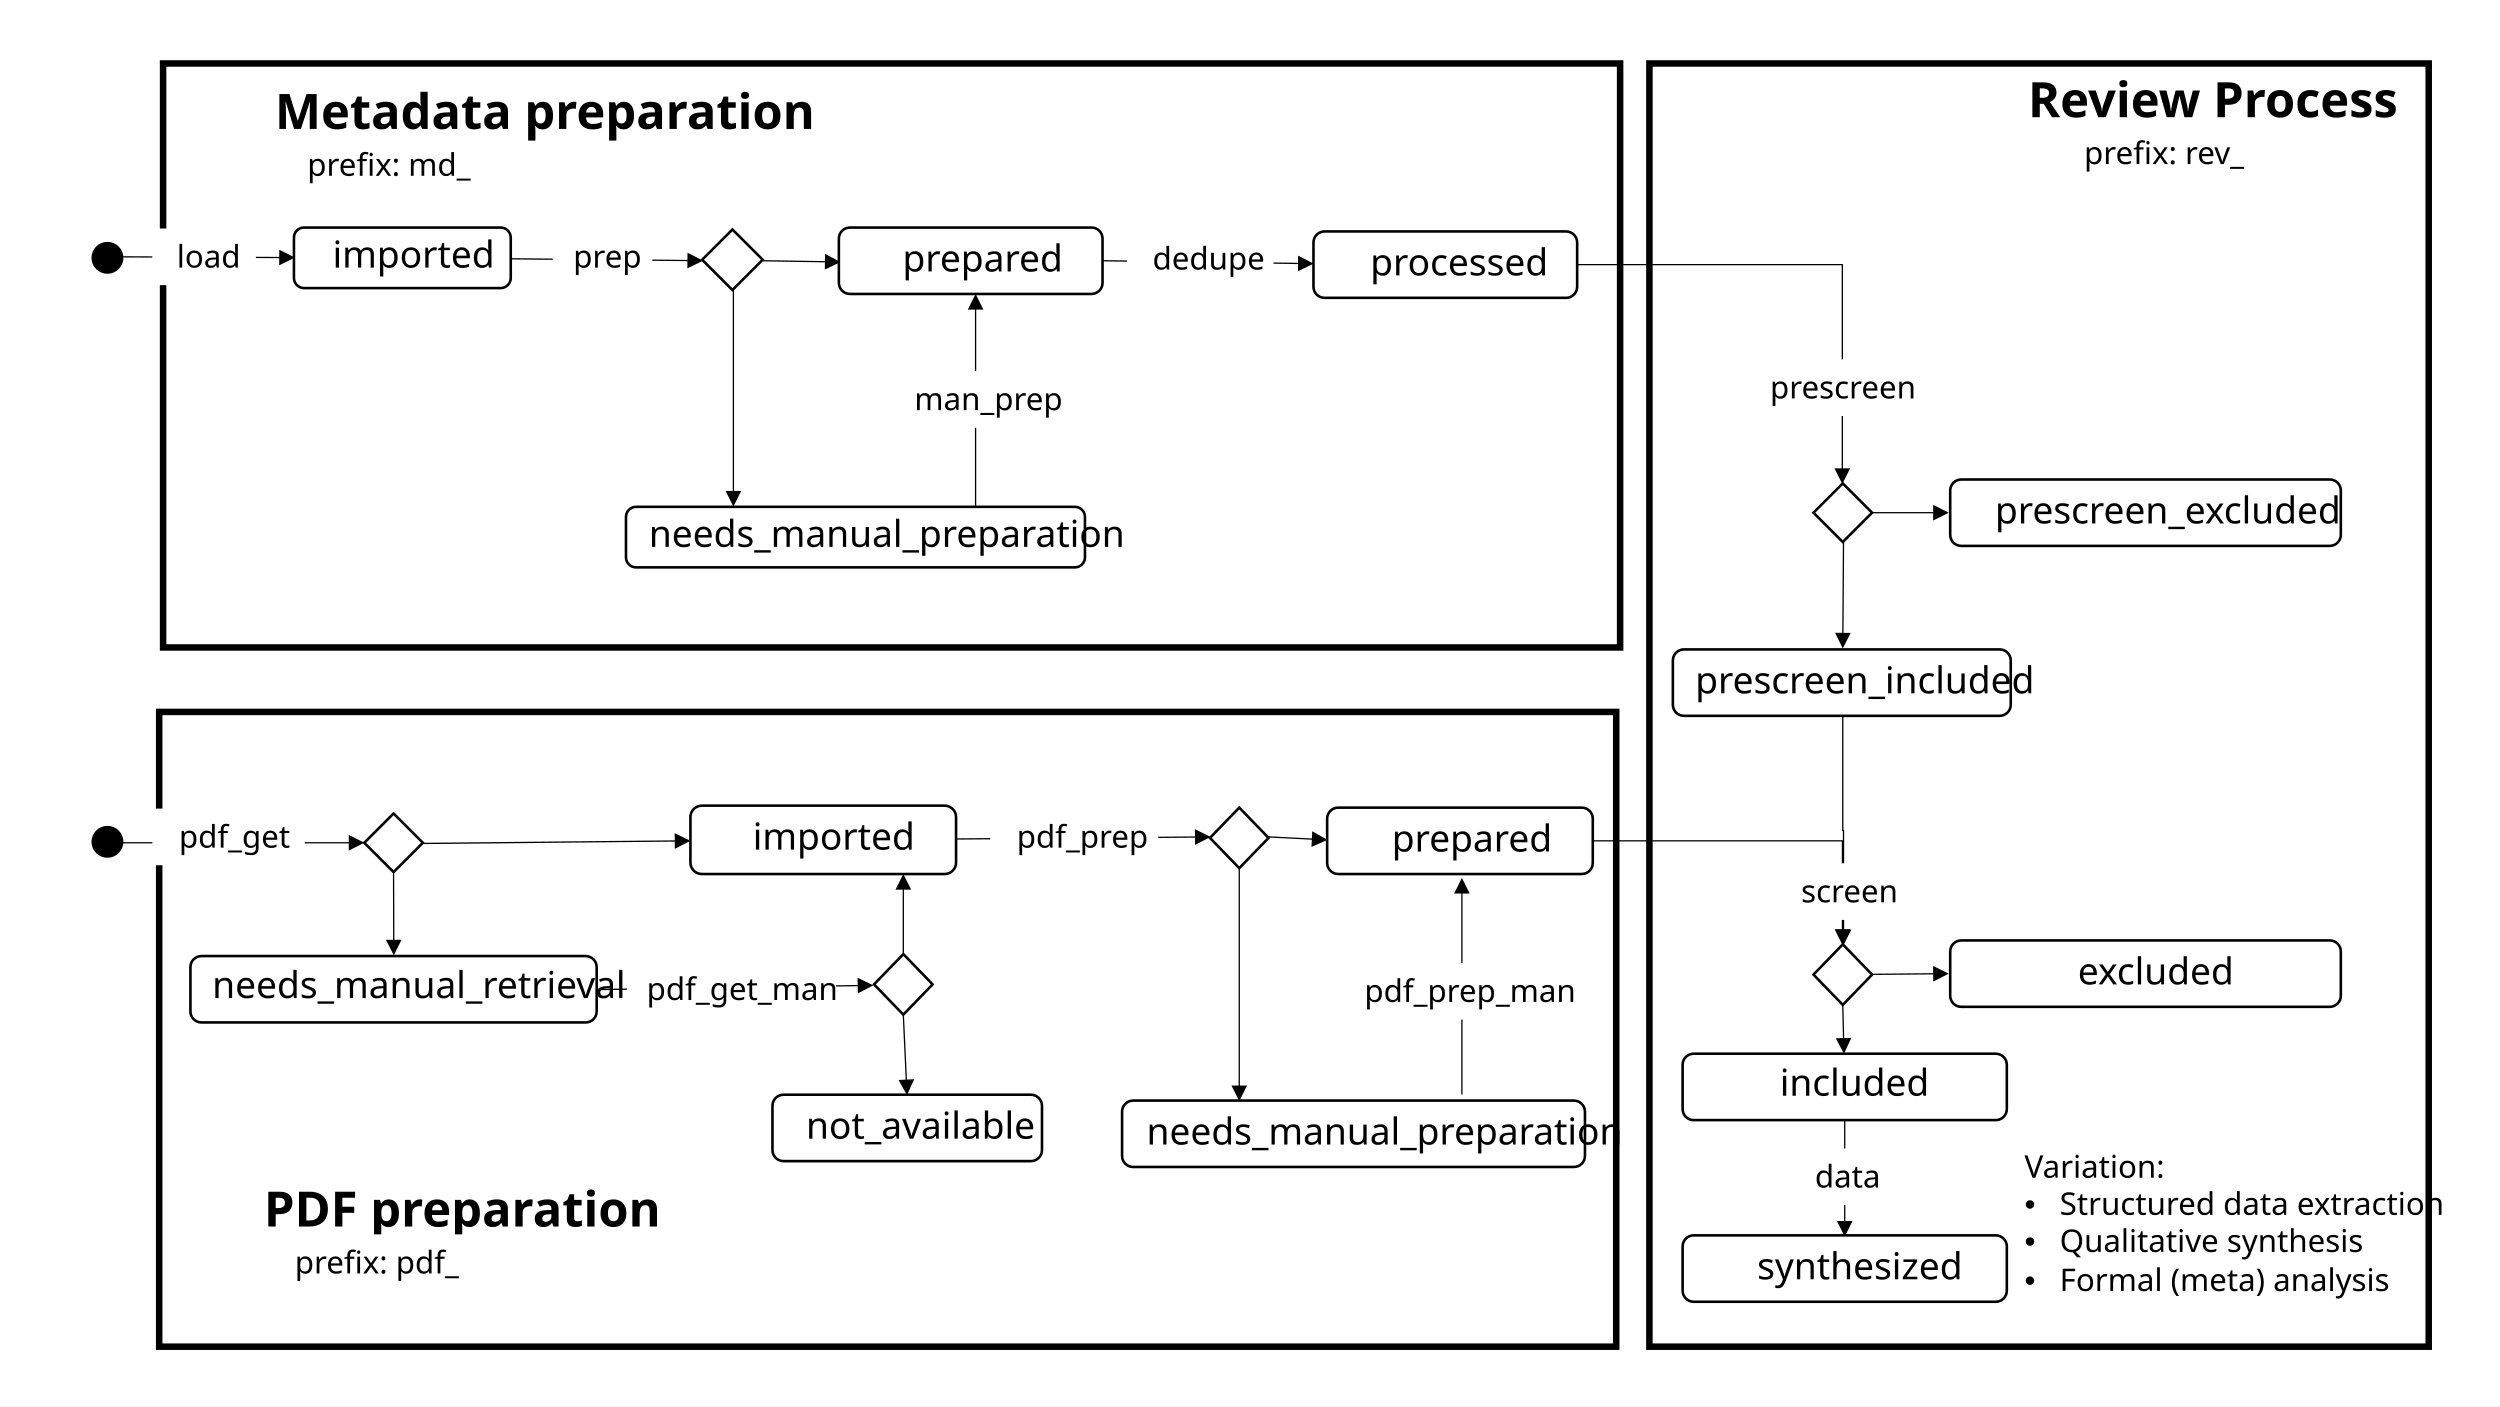
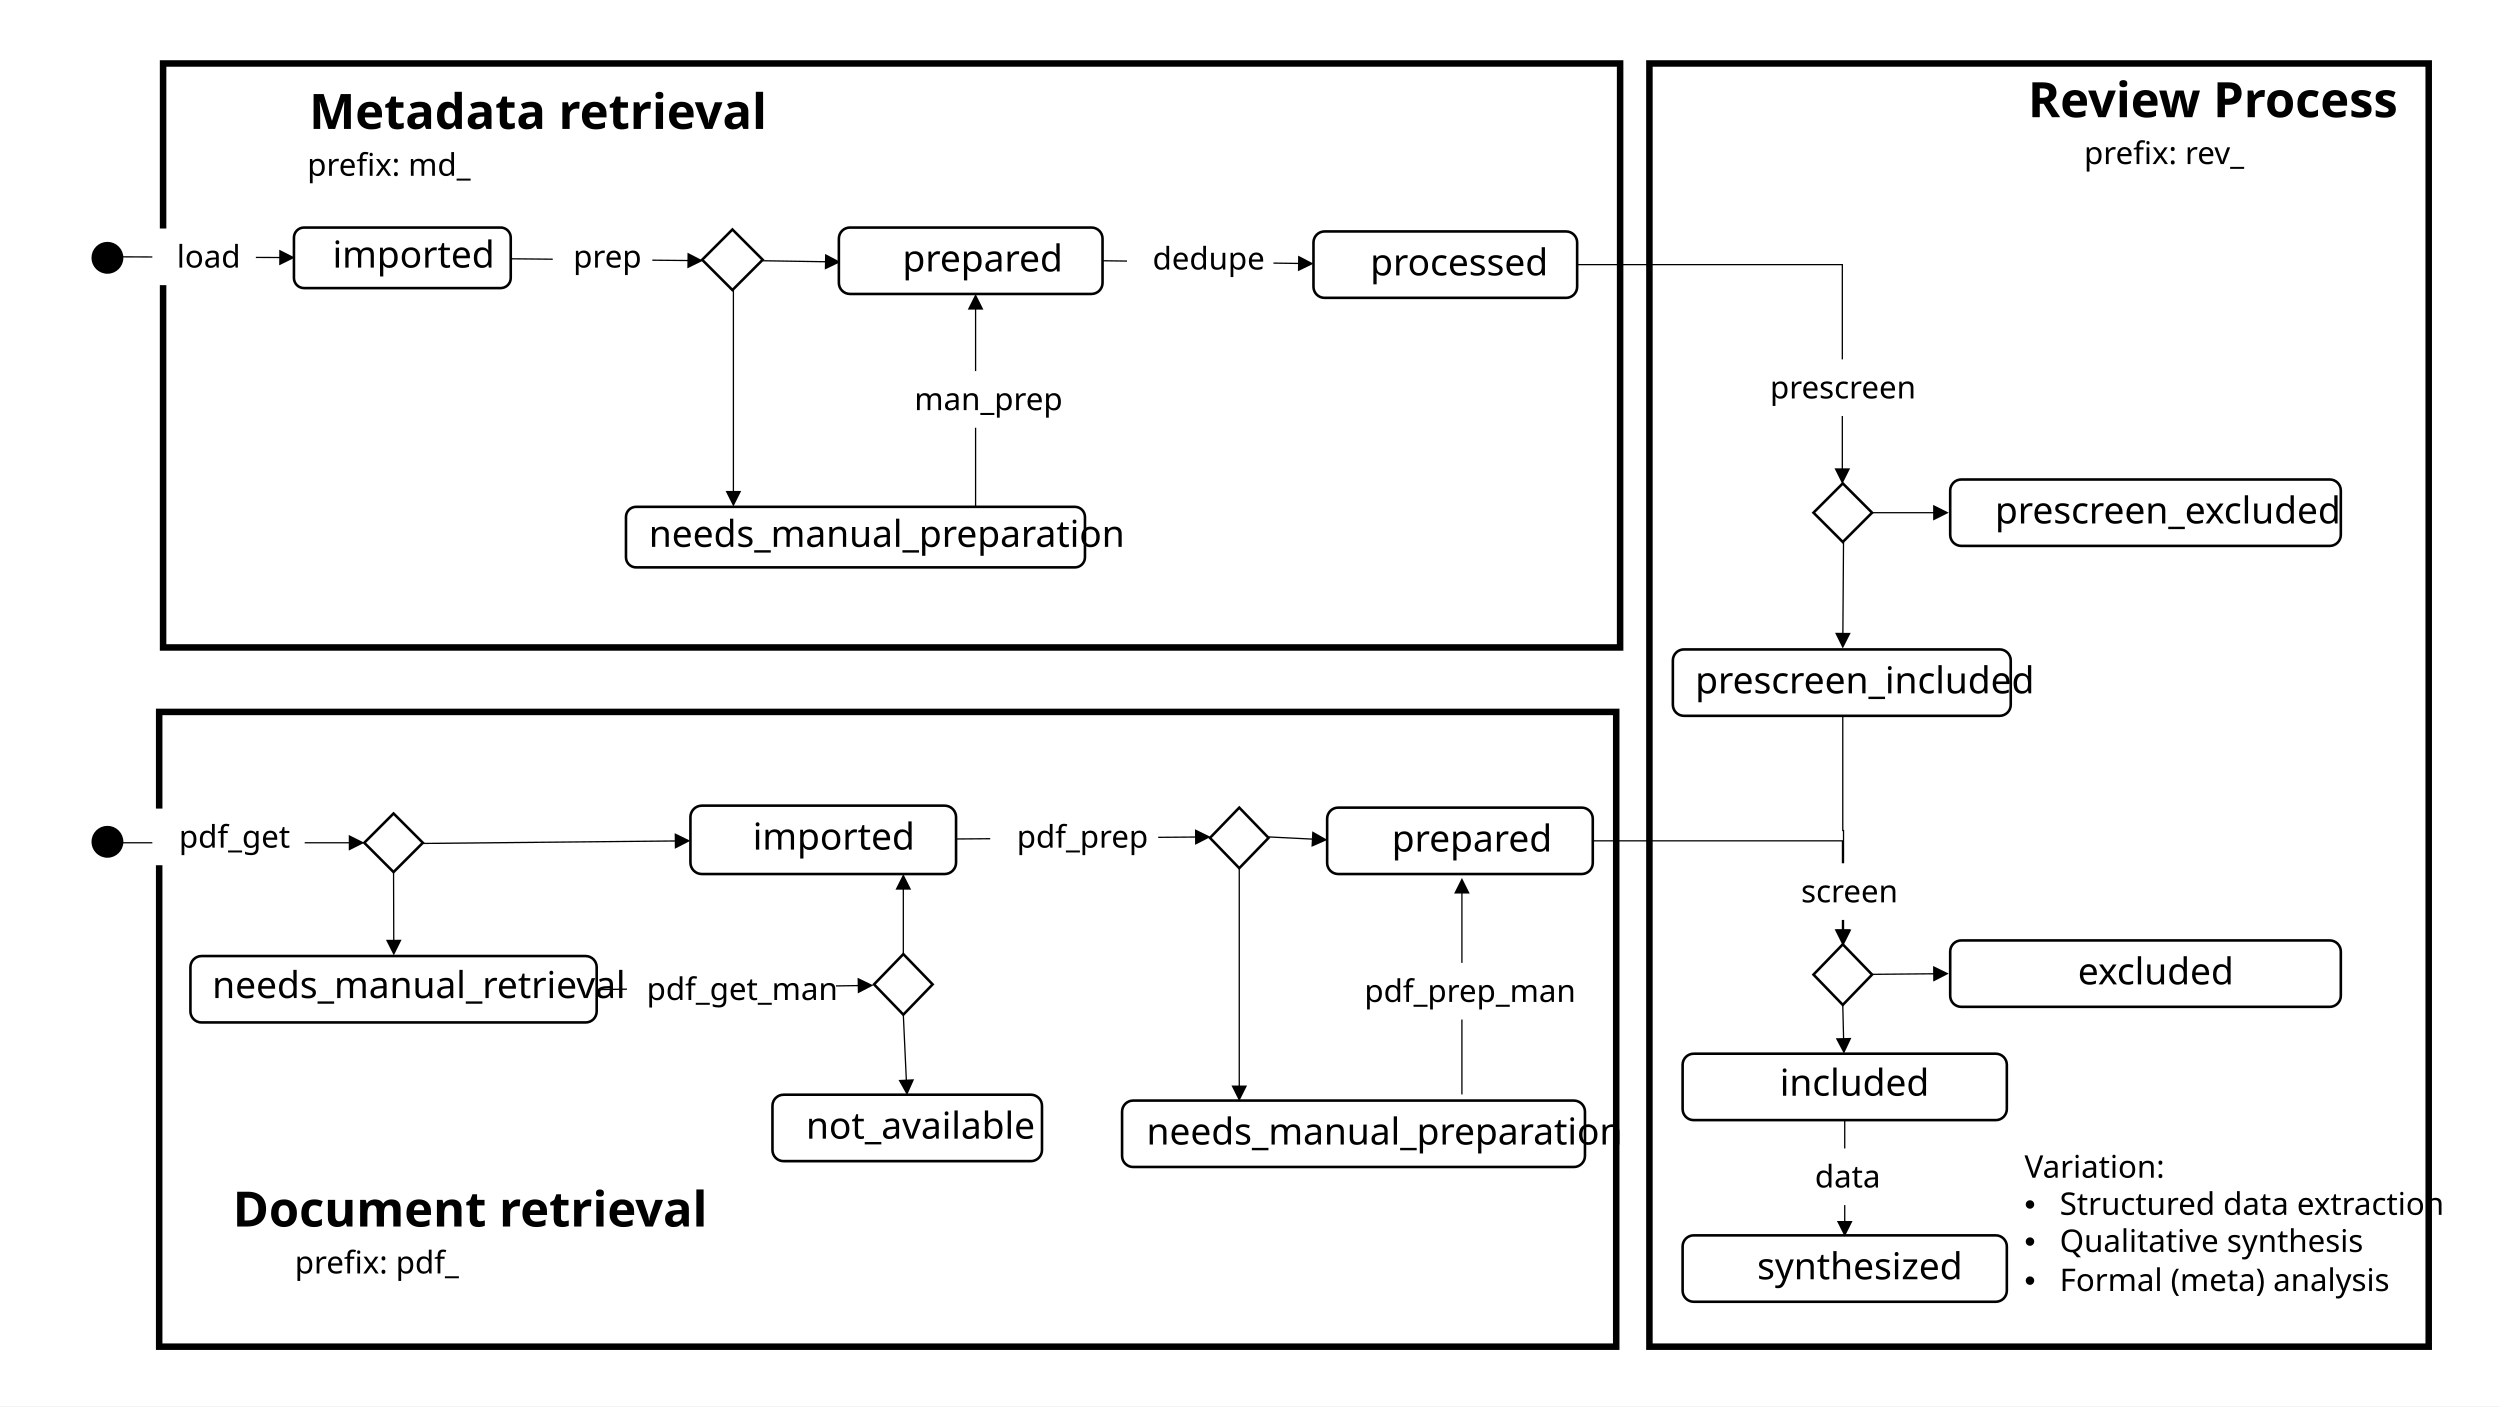
<svg xmlns="http://www.w3.org/2000/svg" width="1280" height="720" overflow="hidden">
  <defs>
    <clipPath id="clip0">
      <rect x="0" y="0" width="1280" height="720" />
    </clipPath>
  </defs>
  <g clip-path="url(#clip0)">
    <rect x="0" y="0" width="1280" height="720" fill="#FFFFFF" />
    <path d="M261.503 132.167 353.298 133.07 353.291 133.737 261.497 132.833ZM352 129.391 359.961 133.469 351.922 137.39Z" />
    <path d="M359.5 133 375 117.5 390.5 133 375 148.5Z" stroke="#000000" stroke-width="1.333" stroke-miterlimit="8" fill="#FFFFFF" fill-rule="evenodd" />
    <path d="M390.505 133.167 423.708 133.699 423.697 134.366 390.495 133.833ZM422.434 130.012 430.368 134.139 422.305 138.011Z" />
    <path d="M429.5 122.167C429.5 119.037 432.037 116.5 435.167 116.5L558.833 116.5C561.963 116.5 564.5 119.037 564.5 122.167L564.5 144.833C564.5 147.963 561.963 150.5 558.833 150.5L435.167 150.5C432.037 150.5 429.5 147.963 429.5 144.833Z" stroke="#000000" stroke-width="1.333" stroke-miterlimit="8" fill="#FFFFFF" fill-rule="evenodd" />
    <text font-family="Calibri,Calibri_MSFontService,sans-serif" font-weight="400" font-size="19" transform="translate(462.079 139)">prepared</text>
    <path d="M672.5 124.167C672.5 121.037 675.037 118.5 678.167 118.5L801.833 118.5C804.963 118.5 807.5 121.037 807.5 124.167L807.5 146.833C807.5 149.963 804.963 152.5 801.833 152.5L678.167 152.5C675.037 152.5 672.5 149.963 672.5 146.833Z" stroke="#000000" stroke-width="1.333" stroke-miterlimit="8" fill="#FFFFFF" fill-rule="evenodd" />
    <text font-family="Calibri,Calibri_MSFontService,sans-serif" font-weight="400" font-size="19" transform="translate(701.552 141)">processed</text>
    <path d="M564.505 133.167 665.923 134.565 665.914 135.232 564.495 133.833ZM664.64 130.881 672.584 134.99 664.53 138.88Z" />
    <rect x="577" y="118" width="75" height="30" fill="#FFFFFF" />
    <text font-family="Calibri,Calibri_MSFontService,sans-serif" font-weight="400" font-size="16" transform="translate(590.118 138)">dedupe</text>
    <path d="M353.5 418.333C353.5 415.112 356.112 412.5 359.333 412.5L483.667 412.5C486.888 412.5 489.5 415.112 489.5 418.333L489.5 441.667C489.5 444.888 486.888 447.5 483.667 447.5L359.333 447.5C356.112 447.5 353.5 444.888 353.5 441.667Z" stroke="#000000" stroke-width="1.333" stroke-miterlimit="8" fill="#FFFFFF" fill-rule="evenodd" />
    <text font-family="Calibri,Calibri_MSFontService,sans-serif" font-weight="400" font-size="19" transform="translate(385.424 435)">imported</text>
    <path d="M0.003-0.333 123.69 0.674 123.685 1.341-0.003 0.333ZM122.387-3.003 130.354 1.062 122.322 4.996Z" transform="matrix(1 0 0 -1 489.5 429.562)" />
    <path d="M186.5 431.5 201.5 416.5 216.5 431.5 201.5 446.5Z" stroke="#000000" stroke-width="1.333" stroke-miterlimit="8" fill="#FFFFFF" fill-rule="evenodd" />
    <path d="M0.003-0.333 130.306 0.946 130.3 1.612-0.003 0.333ZM129.009-2.734 136.969 1.344 128.93 5.266Z" transform="matrix(1 0 0 -1 216.5 431.844)" />
    <path d="M150.5 121.667C150.5 118.813 152.813 116.5 155.667 116.5L256.333 116.5C259.187 116.5 261.5 118.813 261.5 121.667L261.5 142.333C261.5 145.187 259.187 147.5 256.333 147.5L155.667 147.5C152.813 147.5 150.5 145.187 150.5 142.333Z" stroke="#000000" stroke-width="1.333" stroke-miterlimit="8" fill="#FFFFFF" fill-rule="evenodd" />
    <text font-family="Calibri,Calibri_MSFontService,sans-serif" font-weight="400" font-size="19" transform="translate(170.294 137)">imported</text>
    <path d="M619.5 429 634.5 413.5 649.5 429 634.5 444.5Z" stroke="#000000" stroke-width="1.333" stroke-miterlimit="8" fill="#FFFFFF" fill-rule="evenodd" />
    <path d="M679.5 419.167C679.5 416.037 682.037 413.5 685.167 413.5L809.833 413.5C812.963 413.5 815.5 416.037 815.5 419.167L815.5 441.833C815.5 444.963 812.963 447.5 809.833 447.5L685.167 447.5C682.037 447.5 679.5 444.963 679.5 441.833Z" stroke="#000000" stroke-width="1.333" stroke-miterlimit="8" fill="#FFFFFF" fill-rule="evenodd" />
    <text font-family="Calibri,Calibri_MSFontService,sans-serif" font-weight="400" font-size="19" transform="translate(712.6 436)">prepared</text>
    <rect x="83.5" y="32.5" width="746" height="299" stroke="#000000" stroke-width="3.333" stroke-miterlimit="8" fill="none" />
    <rect x="81.5" y="364.5" width="746" height="325" stroke="#000000" stroke-width="3.333" stroke-miterlimit="8" fill="none" />
    <rect x="507" y="414" width="86" height="29" fill="#FFFFFF" />
-     <text font-family="Calibri,Calibri_MSFontService,sans-serif" font-weight="400" font-size="16" transform="translate(520.584 434)">pdf_prep<tspan font-weight="700" font-size="25" x="-379.796" y="-368">Metadata preparation</tspan>
-       <tspan font-weight="700" font-size="25" x="-385.458" y="194">PDF preparation</tspan>
+     <text font-family="Calibri,Calibri_MSFontService,sans-serif" font-weight="400" font-size="16" transform="translate(520.584 434)">pdf_prep<tspan font-weight="700" font-size="25" x="-362.276" y="-368">Metadata retrieval</tspan>
+       <tspan font-weight="700" font-size="25" x="-401.408" y="194">Document retrieval</tspan>
    </text>
    <rect x="148" y="70" width="122" height="29" fill="#FFFFFF" />
    <text font-family="Calibri,Calibri_MSFontService,sans-serif" font-weight="400" font-size="16" transform="translate(157.317 90)">prefix: md_</text>
    <rect x="141" y="632" width="122" height="29" fill="#FFFFFF" />
    <text font-family="Calibri,Calibri_MSFontService,sans-serif" font-weight="400" font-size="16" transform="translate(150.936 652)">prefix: pdf_</text>
    <path d="M856.5 338.167C856.5 335.037 859.037 332.5 862.167 332.5L1023.83 332.5C1026.96 332.5 1029.5 335.037 1029.5 338.167L1029.5 360.833C1029.5 363.963 1026.96 366.5 1023.83 366.5L862.167 366.5C859.037 366.5 856.5 363.963 856.5 360.833Z" stroke="#000000" stroke-width="1.333" stroke-miterlimit="8" fill="#FFFFFF" fill-rule="evenodd" />
    <text font-family="Calibri,Calibri_MSFontService,sans-serif" font-weight="400" font-size="19" transform="translate(867.946 355)">prescreen_included</text>
    <path d="M998.5 251.167C998.5 248.037 1001.04 245.5 1004.17 245.5L1192.83 245.5C1195.96 245.5 1198.5 248.037 1198.5 251.167L1198.5 273.833C1198.5 276.963 1195.96 279.5 1192.83 279.5L1004.17 279.5C1001.04 279.5 998.5 276.963 998.5 273.833Z" stroke="#000000" stroke-width="1.333" stroke-miterlimit="8" fill="#FFFFFF" fill-rule="evenodd" />
    <text font-family="Calibri,Calibri_MSFontService,sans-serif" font-weight="400" font-size="19" transform="translate(1021.44 268)">prescreen_excluded</text>
    <path d="M861.5 545.167C861.5 542.037 864.037 539.5 867.167 539.5L1021.83 539.5C1024.96 539.5 1027.5 542.037 1027.5 545.167L1027.5 567.833C1027.5 570.963 1024.96 573.5 1021.83 573.5L867.167 573.5C864.037 573.5 861.5 570.963 861.5 567.833Z" stroke="#000000" stroke-width="1.333" stroke-miterlimit="8" fill="#FFFFFF" fill-rule="evenodd" />
    <text font-family="Calibri,Calibri_MSFontService,sans-serif" font-weight="400" font-size="19" transform="translate(911.268 561)">included</text>
    <path d="M998.5 487.167C998.5 484.037 1001.04 481.5 1004.17 481.5L1192.83 481.5C1195.96 481.5 1198.5 484.037 1198.5 487.167L1198.5 509.833C1198.5 512.963 1195.96 515.5 1192.83 515.5L1004.17 515.5C1001.04 515.5 998.5 512.963 998.5 509.833Z" stroke="#000000" stroke-width="1.333" stroke-miterlimit="8" fill="#FFFFFF" fill-rule="evenodd" />
    <text font-family="Calibri,Calibri_MSFontService,sans-serif" font-weight="400" font-size="19" transform="translate(1063.84 504)">excluded</text>
    <path d="M861.5 638.167C861.5 635.037 864.037 632.5 867.167 632.5L1021.83 632.5C1024.96 632.5 1027.5 635.037 1027.5 638.167L1027.5 660.833C1027.5 663.963 1024.96 666.5 1021.83 666.5L867.167 666.5C864.037 666.5 861.5 663.963 861.5 660.833Z" stroke="#000000" stroke-width="1.333" stroke-miterlimit="8" fill="#FFFFFF" fill-rule="evenodd" />
    <text font-family="Calibri,Calibri_MSFontService,sans-serif" font-weight="400" font-size="19" transform="translate(899.652 655)">synthesized</text>
    <path d="M928.5 262.5 943.5 247.5 958.5 262.5 943.5 277.5Z" stroke="#000000" stroke-width="1.333" stroke-miterlimit="8" fill="#FFFFFF" fill-rule="evenodd" />
    <path d="M0.333-0.002 0.668 47.844 0.001 47.849-0.333 0.002ZM4.325 46.485 0.381 54.513-3.675 46.541Z" transform="matrix(-1 0 0 1 943.881 277.5)" />
    <path d="M928.5 499 943.5 483.5 958.5 499 943.5 514.5Z" stroke="#000000" stroke-width="1.333" stroke-miterlimit="8" fill="#FFFFFF" fill-rule="evenodd" />
    <path d="M943.833 514.492 944.277 532.816 943.611 532.832 943.167 514.508ZM947.91 531.394 944.105 539.489 939.913 531.588Z" />
    <path d="M944.833 573.5 944.833 626.482 944.167 626.482 944.167 573.5ZM948.5 625.149 944.5 633.149 940.5 625.149Z" />
    <rect x="910" y="588" width="67" height="29" fill="#FFFFFF" />
    <text font-family="Calibri,Calibri_MSFontService,sans-serif" font-weight="400" font-size="16" transform="translate(929.224 608)">data</text>
    <path d="M958.5 262.167 991.102 262.167 991.102 262.834 958.5 262.833ZM989.769 258.5 997.769 262.5 989.769 266.5Z" />
    <path d="M0.003-0.333 32.607-0.034 32.601 0.633-0.003 0.333ZM31.307-3.713 39.27 0.361 31.234 4.287Z" transform="matrix(1 0 0 -1 958.5 498.861)" />
    <path d="M47.5 132C47.5 127.858 50.858 124.5 55 124.5 59.142 124.5 62.5 127.858 62.5 132 62.5 136.142 59.142 139.5 55 139.5 50.858 139.5 47.5 136.142 47.5 132Z" stroke="#000000" stroke-width="1.333" stroke-miterlimit="8" fill-rule="evenodd" />
    <rect x="844.5" y="32.5" width="399" height="657" stroke="#000000" stroke-width="3.333" stroke-miterlimit="8" fill="none" />
    <text font-family="Calibri,Calibri_MSFontService,sans-serif" font-weight="400" font-size="16" transform="translate(1036.55 603)">Variation:<tspan font-family="Arial,Arial_MSFontService,sans-serif" font-size="16" x="0" y="19">•</tspan>
      <tspan font-size="16" x="18" y="19">Structured data extraction</tspan>
      <tspan font-family="Arial,Arial_MSFontService,sans-serif" font-size="16" x="0" y="38">•</tspan>
      <tspan font-size="16" x="18" y="38">Qualitative synthesis</tspan>
      <tspan font-family="Arial,Arial_MSFontService,sans-serif" font-size="16" x="0" y="58">•</tspan>
      <tspan font-size="16" x="18" y="58">Formal (meta) analysis</tspan>
    </text>
    <path d="M807.5 135.167 943.602 135.167 943.602 241.133 942.935 241.133 942.935 135.5 943.268 135.833 807.5 135.833ZM947.268 239.8 943.268 247.8 939.268 239.8Z" />
    <path d="M815.5 430.167 943.669 430.167 943.669 477.128 943.002 477.128 943.002 430.5 943.335 430.833 815.5 430.833ZM947.335 475.795 943.335 483.795 939.335 475.795Z" />
    <rect x="889" y="184" width="99" height="29" fill="#FFFFFF" />
    <text font-family="Calibri,Calibri_MSFontService,sans-serif" font-weight="400" font-size="16" transform="translate(906.247 204)">prescreen</text>
    <path d="M0-0.333 59.049-0.333 59.049 0.381 58.716 0.047 110.766 0.047 110.766 0.714 58.383 0.714 58.383 0 58.716 0.333 0 0.333ZM109.432-3.619 117.432 0.381 109.432 4.381Z" transform="matrix(1.83697e-16 1 1 -1.83697e-16 943.5 366.5)" />
    <text font-family="Calibri,Calibri_MSFontService,sans-serif" font-weight="700" font-size="25" transform="translate(1038.33 60)">Review Process</text>
    <rect x="1057" y="64" width="122" height="29" fill="#FFFFFF" />
    <text font-family="Calibri,Calibri_MSFontService,sans-serif" font-weight="400" font-size="16" transform="translate(1067.04 84)">prefix: rev_</text>
    <path d="M0.333-3.15678e-07 0.333 104.192-0.333 104.192-0.333 3.15678e-07ZM4 102.859 0 110.859-4 102.859Z" transform="matrix(-1 0 0 1 375.5 148.5)" />
    <path d="M97.5 495.167C97.5 492.037 100.037 489.5 103.167 489.5L299.833 489.5C302.963 489.5 305.5 492.037 305.5 495.167L305.5 517.833C305.5 520.963 302.963 523.5 299.833 523.5L103.167 523.5C100.037 523.5 97.5 520.963 97.5 517.833Z" stroke="#000000" stroke-width="1.333" stroke-miterlimit="8" fill="#FFFFFF" fill-rule="evenodd" />
    <text font-family="Calibri,Calibri_MSFontService,sans-serif" font-weight="400" font-size="19" transform="translate(108.645 511)">needs_manual_retrieval</text>
    <path d="M447.5 504 462.5 488.5 477.5 504 462.5 519.5Z" stroke="#000000" stroke-width="1.333" stroke-miterlimit="8" fill="#FFFFFF" fill-rule="evenodd" />
    <path d="M0.005-0.333 134.978 1.744 134.967 2.41-0.005 0.333ZM133.701-1.943 141.638 2.179 133.578 6.056Z" transform="matrix(1 0 0 -1 305.5 506.679)" />
    <path d="M462.833 519.485 464.429 554.067 463.763 554.097 462.167 519.515ZM468.03 552.566 464.403 560.742 460.038 552.935Z" />
    <path d="M395.5 566.167C395.5 563.037 398.037 560.5 401.167 560.5L527.833 560.5C530.963 560.5 533.5 563.037 533.5 566.167L533.5 588.833C533.5 591.963 530.963 594.5 527.833 594.5L401.167 594.5C398.037 594.5 395.5 591.963 395.5 588.833Z" stroke="#000000" stroke-width="1.333" stroke-miterlimit="8" fill="#FFFFFF" fill-rule="evenodd" />
    <text font-family="Calibri,Calibri_MSFontService,sans-serif" font-weight="400" font-size="19" transform="translate(412.677 583)">not_available</text>
    <path d="M462.167 489.331 462.167 454.167 462.833 454.167 462.833 489.331ZM458.5 455.5 462.5 447.5 466.5 455.5Z" />
    <rect x="321" y="492" width="107" height="29" fill="#FFFFFF" />
    <text font-family="Calibri,Calibri_MSFontService,sans-serif" font-weight="400" font-size="16" transform="translate(331.083 512)">pdf_get_man</text>
    <path d="M0.333-2.93394e-07 0.333 112.612-0.333 112.612-0.333 2.93394e-07ZM4 111.279 0 119.279-4 111.279Z" transform="matrix(-1 0 0 1 634.5 444.5)" />
    <path d="M201.833 446.499 201.941 482.498 201.274 482.5 201.167 446.501ZM205.603 481.154 201.627 489.166 197.603 481.178Z" />
    <rect x="283" y="117" width="51" height="29" fill="#FFFFFF" />
    <text font-family="Calibri,Calibri_MSFontService,sans-serif" font-weight="400" font-size="16" transform="translate(293.496 137)">prep</text>
    <path d="M62.502 131.167 144.302 131.525 144.299 132.192 62.499 131.833ZM142.985 127.853 150.968 131.888 142.95 135.853Z" />
    <rect x="78" y="117" width="53" height="29" fill="#FFFFFF" />
    <text font-family="Calibri,Calibri_MSFontService,sans-serif" font-weight="400" font-size="16" transform="translate(90.5186 137)">load</text>
    <path d="M499.167 261.359 499.167 157.167 499.833 157.167 499.833 261.359ZM495.5 158.5 499.5 150.5 503.5 158.5Z" />
    <path d="M320.5 264.667C320.5 261.813 322.813 259.5 325.667 259.5L550.333 259.5C553.187 259.5 555.5 261.813 555.5 264.667L555.5 285.333C555.5 288.187 553.187 290.5 550.333 290.5L325.667 290.5C322.813 290.5 320.5 288.187 320.5 285.333Z" stroke="#000000" stroke-width="1.333" stroke-miterlimit="8" fill="#FFFFFF" fill-rule="evenodd" />
    <text font-family="Calibri,Calibri_MSFontService,sans-serif" font-weight="400" font-size="19" transform="translate(332.208 280)">needs_manual_preparation</text>
    <rect x="452" y="190" width="100" height="29" fill="#FFFFFF" />
    <text font-family="Calibri,Calibri_MSFontService,sans-serif" font-weight="400" font-size="16" transform="translate(468.147 210)">man_prep</text>
    <path d="M574.5 569.167C574.5 566.037 577.037 563.5 580.167 563.5L805.833 563.5C808.963 563.5 811.5 566.037 811.5 569.167L811.5 591.833C811.5 594.963 808.963 597.5 805.833 597.5L580.167 597.5C577.037 597.5 574.5 594.963 574.5 591.833Z" stroke="#000000" stroke-width="1.333" stroke-miterlimit="8" fill="#FFFFFF" fill-rule="evenodd" />
    <text font-family="Calibri,Calibri_MSFontService,sans-serif" font-weight="400" font-size="19" transform="translate(587.024 586)">needs_manual_preparation</text>
    <path d="M748.167 560.359 748.167 456.167 748.833 456.167 748.833 560.359ZM744.5 457.5 748.5 449.5 752.5 457.5Z" />
    <rect x="687" y="493" width="119" height="29" fill="#FFFFFF" />
    <text font-family="Calibri,Calibri_MSFontService,sans-serif" font-weight="400" font-size="16" transform="translate(698.576 513)">pdf_prep_man</text>
    <path d="M649.517 428.167 673.015 429.349 672.982 430.014 649.483 428.833ZM671.867 425.62 679.656 430.016 671.466 433.61Z" />
    <path d="M47.5 431C47.5 426.858 50.858 423.5 55 423.5 59.142 423.5 62.5 426.858 62.5 431 62.5 435.142 59.142 438.5 55 438.5 50.858 438.5 47.5 435.142 47.5 431Z" stroke="#000000" stroke-width="1.333" stroke-miterlimit="8" fill-rule="evenodd" />
    <path d="M62.5 431.167 179.896 431.167 179.896 431.833 62.5 431.833ZM178.563 427.5 186.563 431.5 178.563 435.5Z" />
    <rect x="78" y="414" width="78" height="29" fill="#FFFFFF" />
    <text font-family="Calibri,Calibri_MSFontService,sans-serif" font-weight="400" font-size="16" transform="translate(91.6186 434)">pdf_get</text>
    <rect x="910" y="442" width="67" height="29" fill="#FFFFFF" />
    <text font-family="Calibri,Calibri_MSFontService,sans-serif" font-weight="400" font-size="16" transform="translate(922.16 462)">screen</text>
  </g>
</svg>
